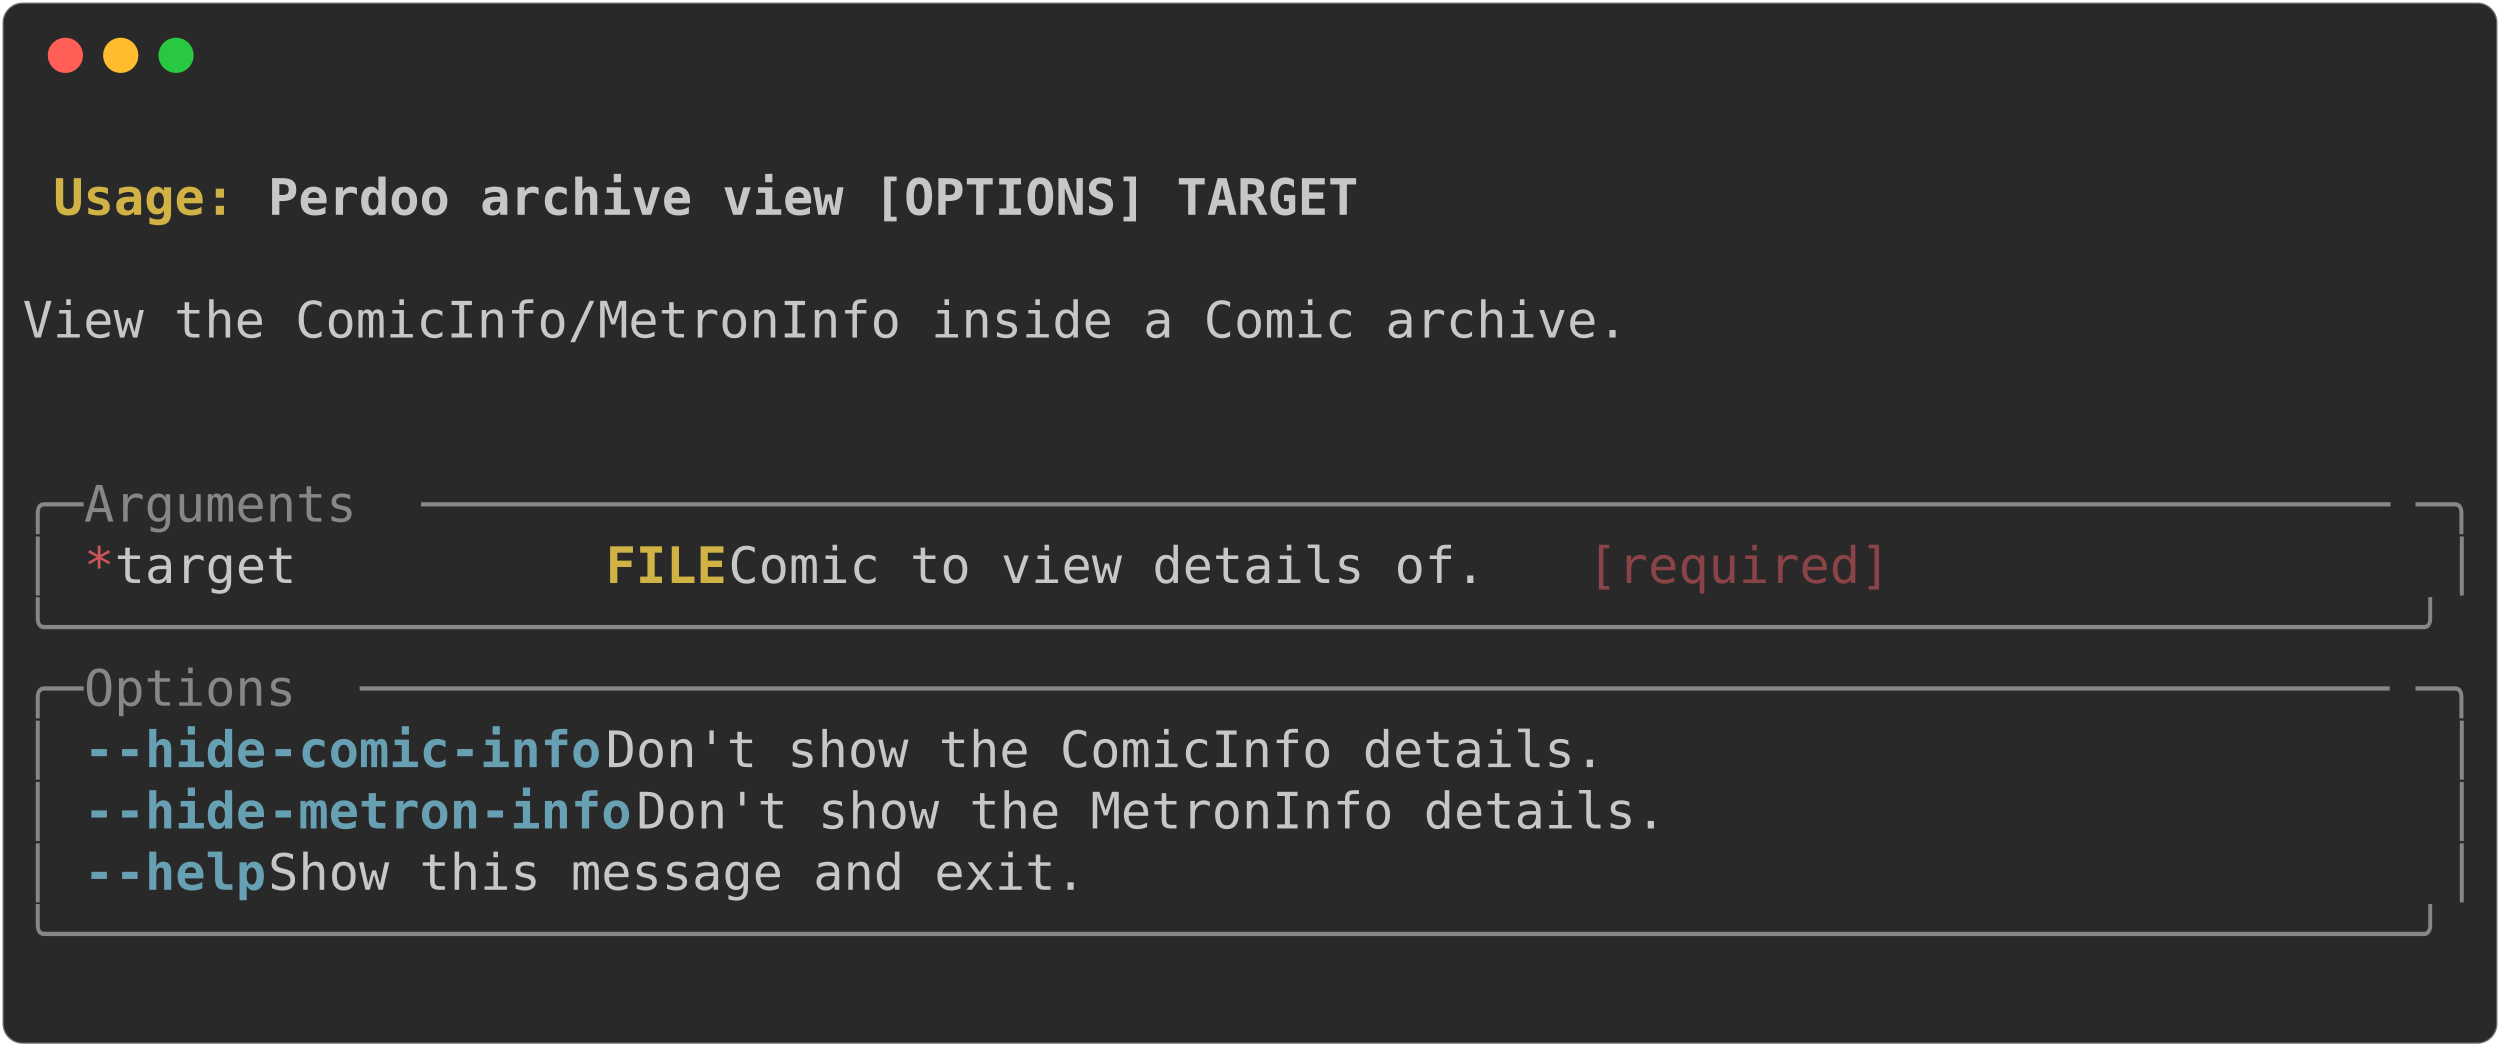
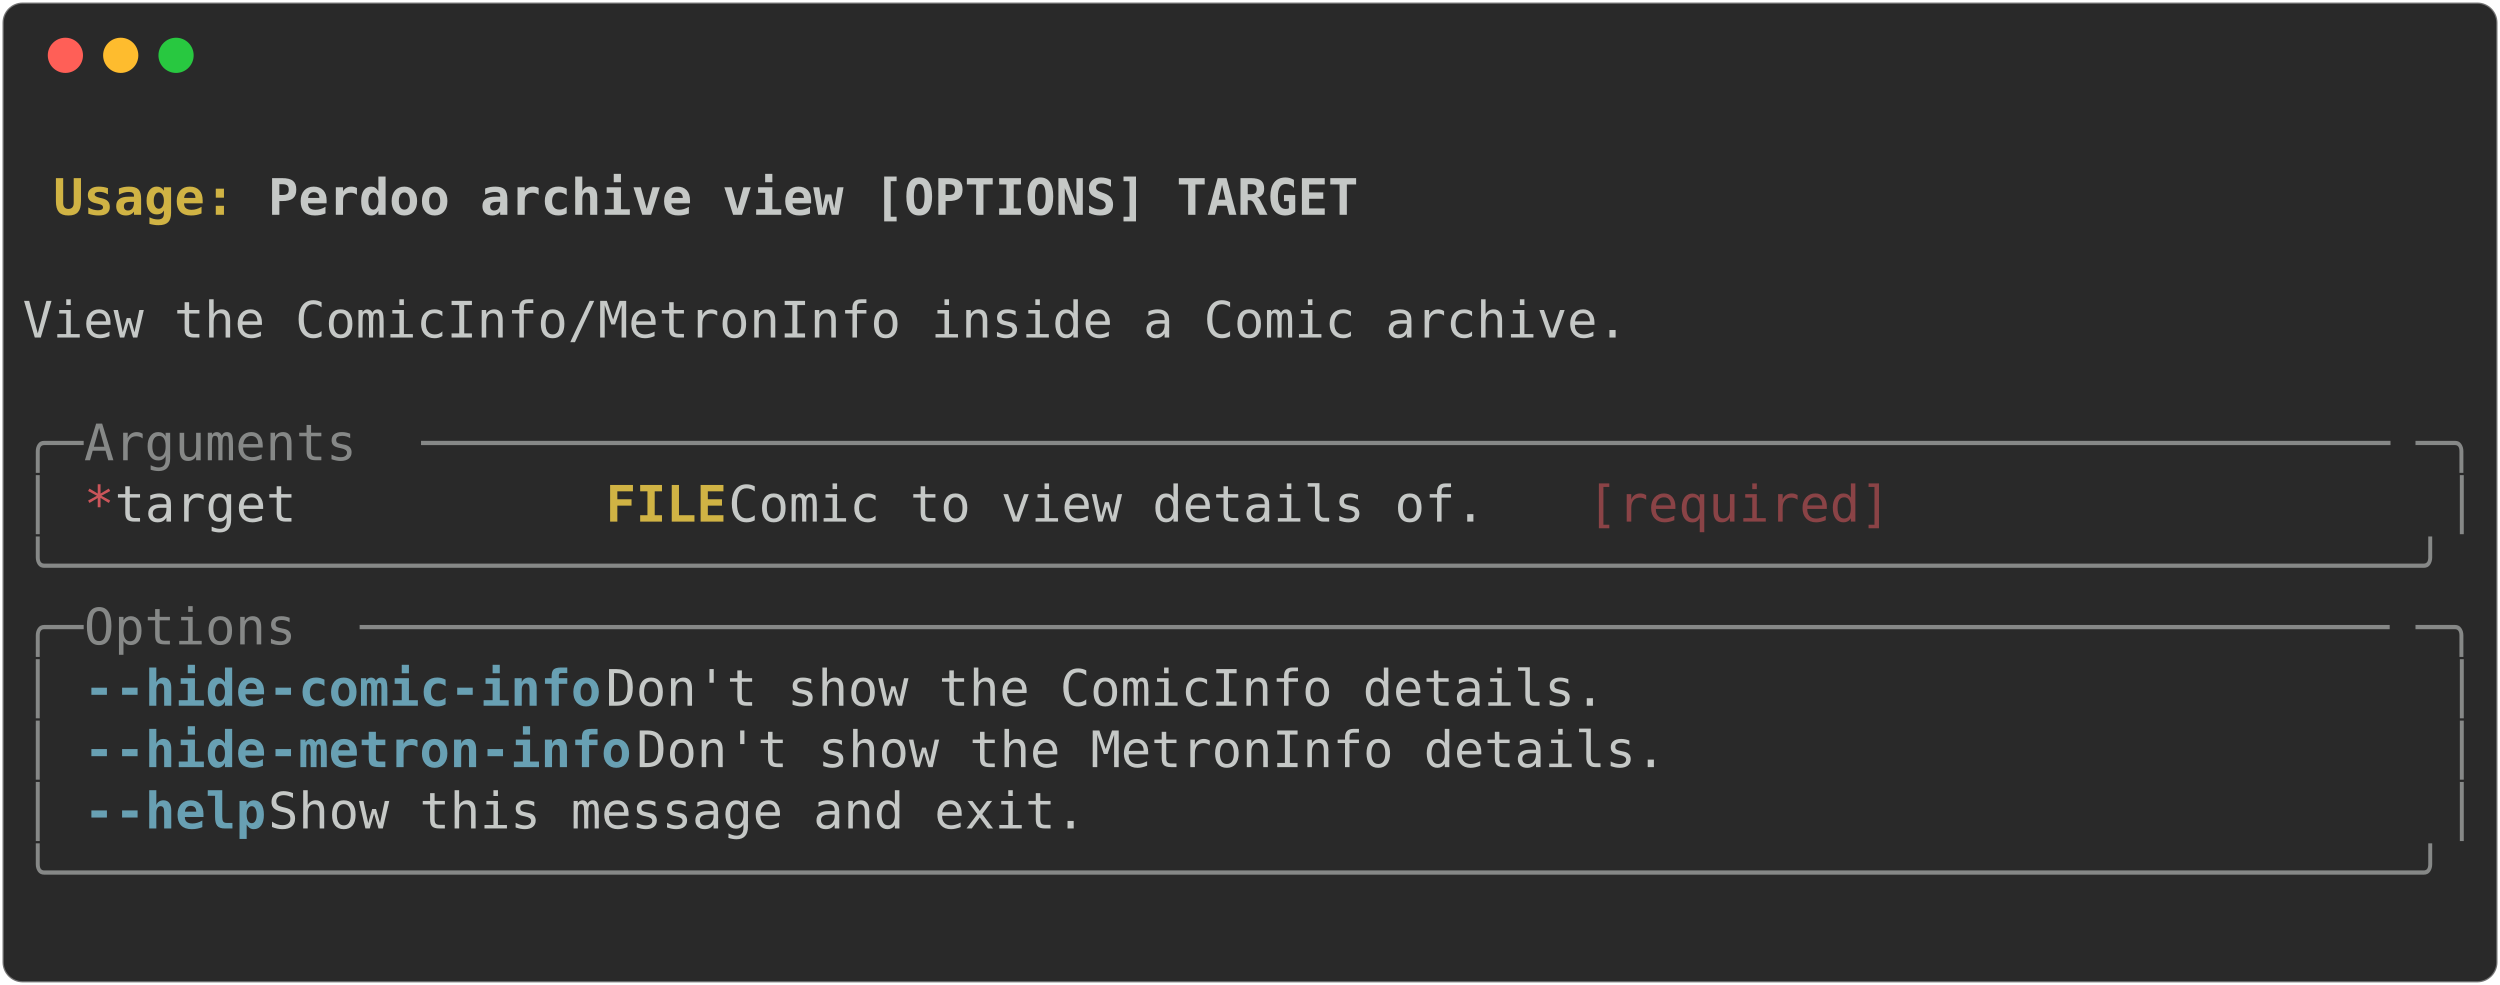
- <svg xmlns="http://www.w3.org/2000/svg" class="rich-terminal" viewBox="0 0 994 416.0">
+ <svg xmlns="http://www.w3.org/2000/svg" class="rich-terminal" viewBox="0 0 994 391.6">
  <style>

    @font-face {
        font-family: "Fira Code";
        src: local("FiraCode-Regular"),
                url("https://cdnjs.cloudflare.com/ajax/libs/firacode/6.2.0/woff2/FiraCode-Regular.woff2") format("woff2"),
                url("https://cdnjs.cloudflare.com/ajax/libs/firacode/6.2.0/woff/FiraCode-Regular.woff") format("woff");
        font-style: normal;
        font-weight: 400;
    }
    @font-face {
        font-family: "Fira Code";
        src: local("FiraCode-Bold"),
                url("https://cdnjs.cloudflare.com/ajax/libs/firacode/6.2.0/woff2/FiraCode-Bold.woff2") format("woff2"),
                url("https://cdnjs.cloudflare.com/ajax/libs/firacode/6.2.0/woff/FiraCode-Bold.woff") format("woff");
        font-style: bold;
        font-weight: 700;
    }

-     .terminal-3334976758-matrix {
+     .terminal-4268467016-matrix {
        font-family: Fira Code, monospace;
        font-size: 20px;
        line-height: 24.4px;
        font-variant-east-asian: full-width;
    }

-     .terminal-3334976758-title {
+     .terminal-4268467016-title {
        font-size: 18px;
        font-weight: bold;
        font-family: arial;
    }

-     .terminal-3334976758-r1 { fill: #c5c8c6;font-weight: bold }
- .terminal-3334976758-r2 { fill: #c5c8c6 }
- .terminal-3334976758-r3 { fill: #d0b344;font-weight: bold }
- .terminal-3334976758-r4 { fill: #868887 }
- .terminal-3334976758-r5 { fill: #cc555a }
- .terminal-3334976758-r6 { fill: #8a4346 }
- .terminal-3334976758-r7 { fill: #68a0b3;font-weight: bold }
+     .terminal-4268467016-r1 { fill: #c5c8c6;font-weight: bold }
+ .terminal-4268467016-r2 { fill: #c5c8c6 }
+ .terminal-4268467016-r3 { fill: #d0b344;font-weight: bold }
+ .terminal-4268467016-r4 { fill: #868887 }
+ .terminal-4268467016-r5 { fill: #cc555a }
+ .terminal-4268467016-r6 { fill: #8a4346 }
+ .terminal-4268467016-r7 { fill: #68a0b3;font-weight: bold }
    </style>
  <defs>
-     <clipPath id="terminal-3334976758-clip-terminal">
-       <rect x="0" y="0" width="975.0" height="365.0" />
+     <clipPath id="terminal-4268467016-clip-terminal">
+       <rect x="0" y="0" width="975.0" height="340.6" />
    </clipPath>
-     <clipPath id="terminal-3334976758-line-0">
+     <clipPath id="terminal-4268467016-line-0">
      <rect x="0" y="1.5" width="976" height="24.65" />
    </clipPath>
-     <clipPath id="terminal-3334976758-line-1">
+     <clipPath id="terminal-4268467016-line-1">
      <rect x="0" y="25.9" width="976" height="24.65" />
    </clipPath>
-     <clipPath id="terminal-3334976758-line-2">
+     <clipPath id="terminal-4268467016-line-2">
      <rect x="0" y="50.3" width="976" height="24.65" />
    </clipPath>
-     <clipPath id="terminal-3334976758-line-3">
+     <clipPath id="terminal-4268467016-line-3">
      <rect x="0" y="74.7" width="976" height="24.65" />
    </clipPath>
-     <clipPath id="terminal-3334976758-line-4">
+     <clipPath id="terminal-4268467016-line-4">
      <rect x="0" y="99.1" width="976" height="24.65" />
    </clipPath>
-     <clipPath id="terminal-3334976758-line-5">
+     <clipPath id="terminal-4268467016-line-5">
      <rect x="0" y="123.5" width="976" height="24.65" />
    </clipPath>
-     <clipPath id="terminal-3334976758-line-6">
+     <clipPath id="terminal-4268467016-line-6">
      <rect x="0" y="147.9" width="976" height="24.65" />
    </clipPath>
-     <clipPath id="terminal-3334976758-line-7">
+     <clipPath id="terminal-4268467016-line-7">
      <rect x="0" y="172.3" width="976" height="24.65" />
    </clipPath>
-     <clipPath id="terminal-3334976758-line-8">
+     <clipPath id="terminal-4268467016-line-8">
      <rect x="0" y="196.7" width="976" height="24.65" />
    </clipPath>
-     <clipPath id="terminal-3334976758-line-9">
+     <clipPath id="terminal-4268467016-line-9">
      <rect x="0" y="221.1" width="976" height="24.65" />
    </clipPath>
-     <clipPath id="terminal-3334976758-line-10">
+     <clipPath id="terminal-4268467016-line-10">
      <rect x="0" y="245.5" width="976" height="24.65" />
    </clipPath>
-     <clipPath id="terminal-3334976758-line-11">
+     <clipPath id="terminal-4268467016-line-11">
      <rect x="0" y="269.9" width="976" height="24.65" />
    </clipPath>
-     <clipPath id="terminal-3334976758-line-12">
+     <clipPath id="terminal-4268467016-line-12">
      <rect x="0" y="294.3" width="976" height="24.65" />
    </clipPath>
-     <clipPath id="terminal-3334976758-line-13">
-       <rect x="0" y="318.7" width="976" height="24.65" />
-     </clipPath>
  </defs>
-   <rect fill="#292929" stroke="rgba(255,255,255,0.35)" stroke-width="1" x="1" y="1" width="992" height="414" rx="8" />
+   <rect fill="#292929" stroke="rgba(255,255,255,0.35)" stroke-width="1" x="1" y="1" width="992" height="389.6" rx="8" />
  <g transform="translate(26,22)">
    <circle cx="0" cy="0" r="7" fill="#ff5f57" />
    <circle cx="22" cy="0" r="7" fill="#febc2e" />
    <circle cx="44" cy="0" r="7" fill="#28c840" />
  </g>
-   <g transform="translate(9, 41)" clip-path="url(#terminal-3334976758-clip-terminal)">
-     <g class="terminal-3334976758-matrix">
-       <text class="terminal-3334976758-r2" x="976" y="20" textLength="12.2" clip-path="url(#terminal-3334976758-line-0)">
+   <g transform="translate(9, 41)" clip-path="url(#terminal-4268467016-clip-terminal)">
+     <g class="terminal-4268467016-matrix">
+       <text class="terminal-4268467016-r2" x="976" y="20" textLength="12.2" clip-path="url(#terminal-4268467016-line-0)">
</text>
-       <text class="terminal-3334976758-r3" x="12.2" y="44.4" textLength="85.4" clip-path="url(#terminal-3334976758-line-1)">Usage: </text>
-       <text class="terminal-3334976758-r1" x="97.6" y="44.4" textLength="439.2" clip-path="url(#terminal-3334976758-line-1)">Perdoo archive view [OPTIONS] TARGET</text>
-       <text class="terminal-3334976758-r2" x="976" y="44.4" textLength="12.2" clip-path="url(#terminal-3334976758-line-1)">
+       <text class="terminal-4268467016-r3" x="12.2" y="44.4" textLength="85.4" clip-path="url(#terminal-4268467016-line-1)">Usage: </text>
+       <text class="terminal-4268467016-r1" x="97.6" y="44.4" textLength="439.2" clip-path="url(#terminal-4268467016-line-1)">Perdoo archive view [OPTIONS] TARGET</text>
+       <text class="terminal-4268467016-r2" x="976" y="44.4" textLength="12.2" clip-path="url(#terminal-4268467016-line-1)">
</text>
-       <text class="terminal-3334976758-r2" x="976" y="68.8" textLength="12.2" clip-path="url(#terminal-3334976758-line-2)">
+       <text class="terminal-4268467016-r2" x="976" y="68.8" textLength="12.2" clip-path="url(#terminal-4268467016-line-2)">
</text>
-       <text class="terminal-3334976758-r2" x="0" y="93.2" textLength="976" clip-path="url(#terminal-3334976758-line-3)"> View the ComicInfo/MetronInfo inside a Comic archive.                          </text>
-       <text class="terminal-3334976758-r2" x="976" y="93.2" textLength="12.2" clip-path="url(#terminal-3334976758-line-3)">
+       <text class="terminal-4268467016-r2" x="0" y="93.2" textLength="976" clip-path="url(#terminal-4268467016-line-3)"> View the ComicInfo/MetronInfo inside a Comic archive.                          </text>
+       <text class="terminal-4268467016-r2" x="976" y="93.2" textLength="12.2" clip-path="url(#terminal-4268467016-line-3)">
</text>
-       <text class="terminal-3334976758-r2" x="976" y="117.6" textLength="12.2" clip-path="url(#terminal-3334976758-line-4)">
+       <text class="terminal-4268467016-r2" x="976" y="117.6" textLength="12.2" clip-path="url(#terminal-4268467016-line-4)">
</text>
-       <text class="terminal-3334976758-r2" x="976" y="142" textLength="12.2" clip-path="url(#terminal-3334976758-line-5)">
+       <text class="terminal-4268467016-r4" x="0" y="142" textLength="24.4" clip-path="url(#terminal-4268467016-line-5)">╭─</text>
+       <text class="terminal-4268467016-r4" x="24.4" y="142" textLength="134.2" clip-path="url(#terminal-4268467016-line-5)"> Arguments </text>
+       <text class="terminal-4268467016-r4" x="158.6" y="142" textLength="793" clip-path="url(#terminal-4268467016-line-5)">─────────────────────────────────────────────────────────────────</text>
+       <text class="terminal-4268467016-r4" x="951.6" y="142" textLength="24.4" clip-path="url(#terminal-4268467016-line-5)">─╮</text>
+       <text class="terminal-4268467016-r2" x="976" y="142" textLength="12.2" clip-path="url(#terminal-4268467016-line-5)">
</text>
-       <text class="terminal-3334976758-r4" x="0" y="166.4" textLength="24.4" clip-path="url(#terminal-3334976758-line-6)">╭─</text>
-       <text class="terminal-3334976758-r4" x="24.4" y="166.4" textLength="134.2" clip-path="url(#terminal-3334976758-line-6)"> Arguments </text>
-       <text class="terminal-3334976758-r4" x="158.6" y="166.4" textLength="793" clip-path="url(#terminal-3334976758-line-6)">─────────────────────────────────────────────────────────────────</text>
-       <text class="terminal-3334976758-r4" x="951.6" y="166.4" textLength="24.4" clip-path="url(#terminal-3334976758-line-6)">─╮</text>
-       <text class="terminal-3334976758-r2" x="976" y="166.4" textLength="12.2" clip-path="url(#terminal-3334976758-line-6)">
+       <text class="terminal-4268467016-r4" x="0" y="166.4" textLength="12.2" clip-path="url(#terminal-4268467016-line-6)">│</text>
+       <text class="terminal-4268467016-r5" x="24.4" y="166.4" textLength="12.2" clip-path="url(#terminal-4268467016-line-6)">*</text>
+       <text class="terminal-4268467016-r2" x="36.6" y="166.4" textLength="195.2" clip-path="url(#terminal-4268467016-line-6)">    target      </text>
+       <text class="terminal-4268467016-r3" x="231.8" y="166.4" textLength="48.8" clip-path="url(#terminal-4268467016-line-6)">FILE</text>
+       <text class="terminal-4268467016-r2" x="280.6" y="166.4" textLength="341.6" clip-path="url(#terminal-4268467016-line-6)">  Comic to view details of. </text>
+       <text class="terminal-4268467016-r6" x="622.2" y="166.4" textLength="122" clip-path="url(#terminal-4268467016-line-6)">[required]</text>
+       <text class="terminal-4268467016-r4" x="963.8" y="166.4" textLength="12.2" clip-path="url(#terminal-4268467016-line-6)">│</text>
+       <text class="terminal-4268467016-r2" x="976" y="166.4" textLength="12.2" clip-path="url(#terminal-4268467016-line-6)">
</text>
-       <text class="terminal-3334976758-r4" x="0" y="190.8" textLength="12.2" clip-path="url(#terminal-3334976758-line-7)">│</text>
-       <text class="terminal-3334976758-r5" x="24.4" y="190.8" textLength="12.2" clip-path="url(#terminal-3334976758-line-7)">*</text>
-       <text class="terminal-3334976758-r2" x="36.6" y="190.8" textLength="195.2" clip-path="url(#terminal-3334976758-line-7)">    target      </text>
-       <text class="terminal-3334976758-r3" x="231.8" y="190.8" textLength="48.8" clip-path="url(#terminal-3334976758-line-7)">FILE</text>
-       <text class="terminal-3334976758-r2" x="280.6" y="190.8" textLength="341.6" clip-path="url(#terminal-3334976758-line-7)">  Comic to view details of. </text>
-       <text class="terminal-3334976758-r6" x="622.2" y="190.8" textLength="122" clip-path="url(#terminal-3334976758-line-7)">[required]</text>
-       <text class="terminal-3334976758-r4" x="963.8" y="190.8" textLength="12.2" clip-path="url(#terminal-3334976758-line-7)">│</text>
-       <text class="terminal-3334976758-r2" x="976" y="190.8" textLength="12.2" clip-path="url(#terminal-3334976758-line-7)">
+       <text class="terminal-4268467016-r4" x="0" y="190.8" textLength="976" clip-path="url(#terminal-4268467016-line-7)">╰──────────────────────────────────────────────────────────────────────────────╯</text>
+       <text class="terminal-4268467016-r2" x="976" y="190.8" textLength="12.2" clip-path="url(#terminal-4268467016-line-7)">
</text>
-       <text class="terminal-3334976758-r4" x="0" y="215.2" textLength="976" clip-path="url(#terminal-3334976758-line-8)">╰──────────────────────────────────────────────────────────────────────────────╯</text>
-       <text class="terminal-3334976758-r2" x="976" y="215.2" textLength="12.2" clip-path="url(#terminal-3334976758-line-8)">
+       <text class="terminal-4268467016-r4" x="0" y="215.2" textLength="24.4" clip-path="url(#terminal-4268467016-line-8)">╭─</text>
+       <text class="terminal-4268467016-r4" x="24.4" y="215.2" textLength="109.8" clip-path="url(#terminal-4268467016-line-8)"> Options </text>
+       <text class="terminal-4268467016-r4" x="134.2" y="215.2" textLength="817.4" clip-path="url(#terminal-4268467016-line-8)">───────────────────────────────────────────────────────────────────</text>
+       <text class="terminal-4268467016-r4" x="951.6" y="215.2" textLength="24.4" clip-path="url(#terminal-4268467016-line-8)">─╮</text>
+       <text class="terminal-4268467016-r2" x="976" y="215.2" textLength="12.2" clip-path="url(#terminal-4268467016-line-8)">
</text>
-       <text class="terminal-3334976758-r4" x="0" y="239.6" textLength="24.4" clip-path="url(#terminal-3334976758-line-9)">╭─</text>
-       <text class="terminal-3334976758-r4" x="24.4" y="239.6" textLength="109.8" clip-path="url(#terminal-3334976758-line-9)"> Options </text>
-       <text class="terminal-3334976758-r4" x="134.2" y="239.6" textLength="817.4" clip-path="url(#terminal-3334976758-line-9)">───────────────────────────────────────────────────────────────────</text>
-       <text class="terminal-3334976758-r4" x="951.6" y="239.6" textLength="24.4" clip-path="url(#terminal-3334976758-line-9)">─╮</text>
-       <text class="terminal-3334976758-r2" x="976" y="239.6" textLength="12.2" clip-path="url(#terminal-3334976758-line-9)">
+       <text class="terminal-4268467016-r4" x="0" y="239.6" textLength="12.2" clip-path="url(#terminal-4268467016-line-9)">│</text>
+       <text class="terminal-4268467016-r7" x="24.4" y="239.6" textLength="12.2" clip-path="url(#terminal-4268467016-line-9)">-</text>
+       <text class="terminal-4268467016-r7" x="36.6" y="239.6" textLength="61" clip-path="url(#terminal-4268467016-line-9)">-hide</text>
+       <text class="terminal-4268467016-r7" x="97.6" y="239.6" textLength="134.2" clip-path="url(#terminal-4268467016-line-9)">-comic-info</text>
+       <text class="terminal-4268467016-r2" x="231.8" y="239.6" textLength="732" clip-path="url(#terminal-4268467016-line-9)">           Don't show the ComicInfo details.                </text>
+       <text class="terminal-4268467016-r4" x="963.8" y="239.6" textLength="12.2" clip-path="url(#terminal-4268467016-line-9)">│</text>
+       <text class="terminal-4268467016-r2" x="976" y="239.6" textLength="12.2" clip-path="url(#terminal-4268467016-line-9)">
</text>
-       <text class="terminal-3334976758-r4" x="0" y="264" textLength="12.2" clip-path="url(#terminal-3334976758-line-10)">│</text>
-       <text class="terminal-3334976758-r7" x="24.4" y="264" textLength="12.2" clip-path="url(#terminal-3334976758-line-10)">-</text>
-       <text class="terminal-3334976758-r7" x="36.6" y="264" textLength="61" clip-path="url(#terminal-3334976758-line-10)">-hide</text>
-       <text class="terminal-3334976758-r7" x="97.6" y="264" textLength="134.2" clip-path="url(#terminal-3334976758-line-10)">-comic-info</text>
-       <text class="terminal-3334976758-r2" x="231.8" y="264" textLength="732" clip-path="url(#terminal-3334976758-line-10)">           Don't show the ComicInfo details.                </text>
-       <text class="terminal-3334976758-r4" x="963.8" y="264" textLength="12.2" clip-path="url(#terminal-3334976758-line-10)">│</text>
-       <text class="terminal-3334976758-r2" x="976" y="264" textLength="12.2" clip-path="url(#terminal-3334976758-line-10)">
+       <text class="terminal-4268467016-r4" x="0" y="264" textLength="12.2" clip-path="url(#terminal-4268467016-line-10)">│</text>
+       <text class="terminal-4268467016-r7" x="24.4" y="264" textLength="12.2" clip-path="url(#terminal-4268467016-line-10)">-</text>
+       <text class="terminal-4268467016-r7" x="36.6" y="264" textLength="61" clip-path="url(#terminal-4268467016-line-10)">-hide</text>
+       <text class="terminal-4268467016-r7" x="97.6" y="264" textLength="146.4" clip-path="url(#terminal-4268467016-line-10)">-metron-info</text>
+       <text class="terminal-4268467016-r2" x="244" y="264" textLength="719.8" clip-path="url(#terminal-4268467016-line-10)">          Don't show the MetronInfo details.               </text>
+       <text class="terminal-4268467016-r4" x="963.8" y="264" textLength="12.2" clip-path="url(#terminal-4268467016-line-10)">│</text>
+       <text class="terminal-4268467016-r2" x="976" y="264" textLength="12.2" clip-path="url(#terminal-4268467016-line-10)">
</text>
-       <text class="terminal-3334976758-r4" x="0" y="288.4" textLength="12.2" clip-path="url(#terminal-3334976758-line-11)">│</text>
-       <text class="terminal-3334976758-r7" x="24.4" y="288.4" textLength="12.2" clip-path="url(#terminal-3334976758-line-11)">-</text>
-       <text class="terminal-3334976758-r7" x="36.6" y="288.4" textLength="61" clip-path="url(#terminal-3334976758-line-11)">-hide</text>
-       <text class="terminal-3334976758-r7" x="97.6" y="288.4" textLength="146.4" clip-path="url(#terminal-3334976758-line-11)">-metron-info</text>
-       <text class="terminal-3334976758-r2" x="244" y="288.4" textLength="719.8" clip-path="url(#terminal-3334976758-line-11)">          Don't show the MetronInfo details.               </text>
-       <text class="terminal-3334976758-r4" x="963.8" y="288.4" textLength="12.2" clip-path="url(#terminal-3334976758-line-11)">│</text>
-       <text class="terminal-3334976758-r2" x="976" y="288.4" textLength="12.2" clip-path="url(#terminal-3334976758-line-11)">
+       <text class="terminal-4268467016-r4" x="0" y="288.4" textLength="12.2" clip-path="url(#terminal-4268467016-line-11)">│</text>
+       <text class="terminal-4268467016-r7" x="24.4" y="288.4" textLength="12.2" clip-path="url(#terminal-4268467016-line-11)">-</text>
+       <text class="terminal-4268467016-r7" x="36.6" y="288.4" textLength="61" clip-path="url(#terminal-4268467016-line-11)">-help</text>
+       <text class="terminal-4268467016-r2" x="97.6" y="288.4" textLength="866.2" clip-path="url(#terminal-4268467016-line-11)">                      Show this message and exit.                      </text>
+       <text class="terminal-4268467016-r4" x="963.8" y="288.4" textLength="12.2" clip-path="url(#terminal-4268467016-line-11)">│</text>
+       <text class="terminal-4268467016-r2" x="976" y="288.4" textLength="12.2" clip-path="url(#terminal-4268467016-line-11)">
</text>
-       <text class="terminal-3334976758-r4" x="0" y="312.8" textLength="12.2" clip-path="url(#terminal-3334976758-line-12)">│</text>
-       <text class="terminal-3334976758-r7" x="24.4" y="312.8" textLength="12.2" clip-path="url(#terminal-3334976758-line-12)">-</text>
-       <text class="terminal-3334976758-r7" x="36.6" y="312.8" textLength="61" clip-path="url(#terminal-3334976758-line-12)">-help</text>
-       <text class="terminal-3334976758-r2" x="97.6" y="312.8" textLength="866.2" clip-path="url(#terminal-3334976758-line-12)">                      Show this message and exit.                      </text>
-       <text class="terminal-3334976758-r4" x="963.8" y="312.8" textLength="12.2" clip-path="url(#terminal-3334976758-line-12)">│</text>
-       <text class="terminal-3334976758-r2" x="976" y="312.8" textLength="12.2" clip-path="url(#terminal-3334976758-line-12)">
+       <text class="terminal-4268467016-r4" x="0" y="312.8" textLength="976" clip-path="url(#terminal-4268467016-line-12)">╰──────────────────────────────────────────────────────────────────────────────╯</text>
+       <text class="terminal-4268467016-r2" x="976" y="312.8" textLength="12.2" clip-path="url(#terminal-4268467016-line-12)">
</text>
-       <text class="terminal-3334976758-r4" x="0" y="337.2" textLength="976" clip-path="url(#terminal-3334976758-line-13)">╰──────────────────────────────────────────────────────────────────────────────╯</text>
-       <text class="terminal-3334976758-r2" x="976" y="337.2" textLength="12.2" clip-path="url(#terminal-3334976758-line-13)">
- </text>
-       <text class="terminal-3334976758-r2" x="976" y="361.6" textLength="12.2" clip-path="url(#terminal-3334976758-line-14)">
+       <text class="terminal-4268467016-r2" x="976" y="337.2" textLength="12.2" clip-path="url(#terminal-4268467016-line-13)">
</text>
    </g>
  </g>
</svg>
